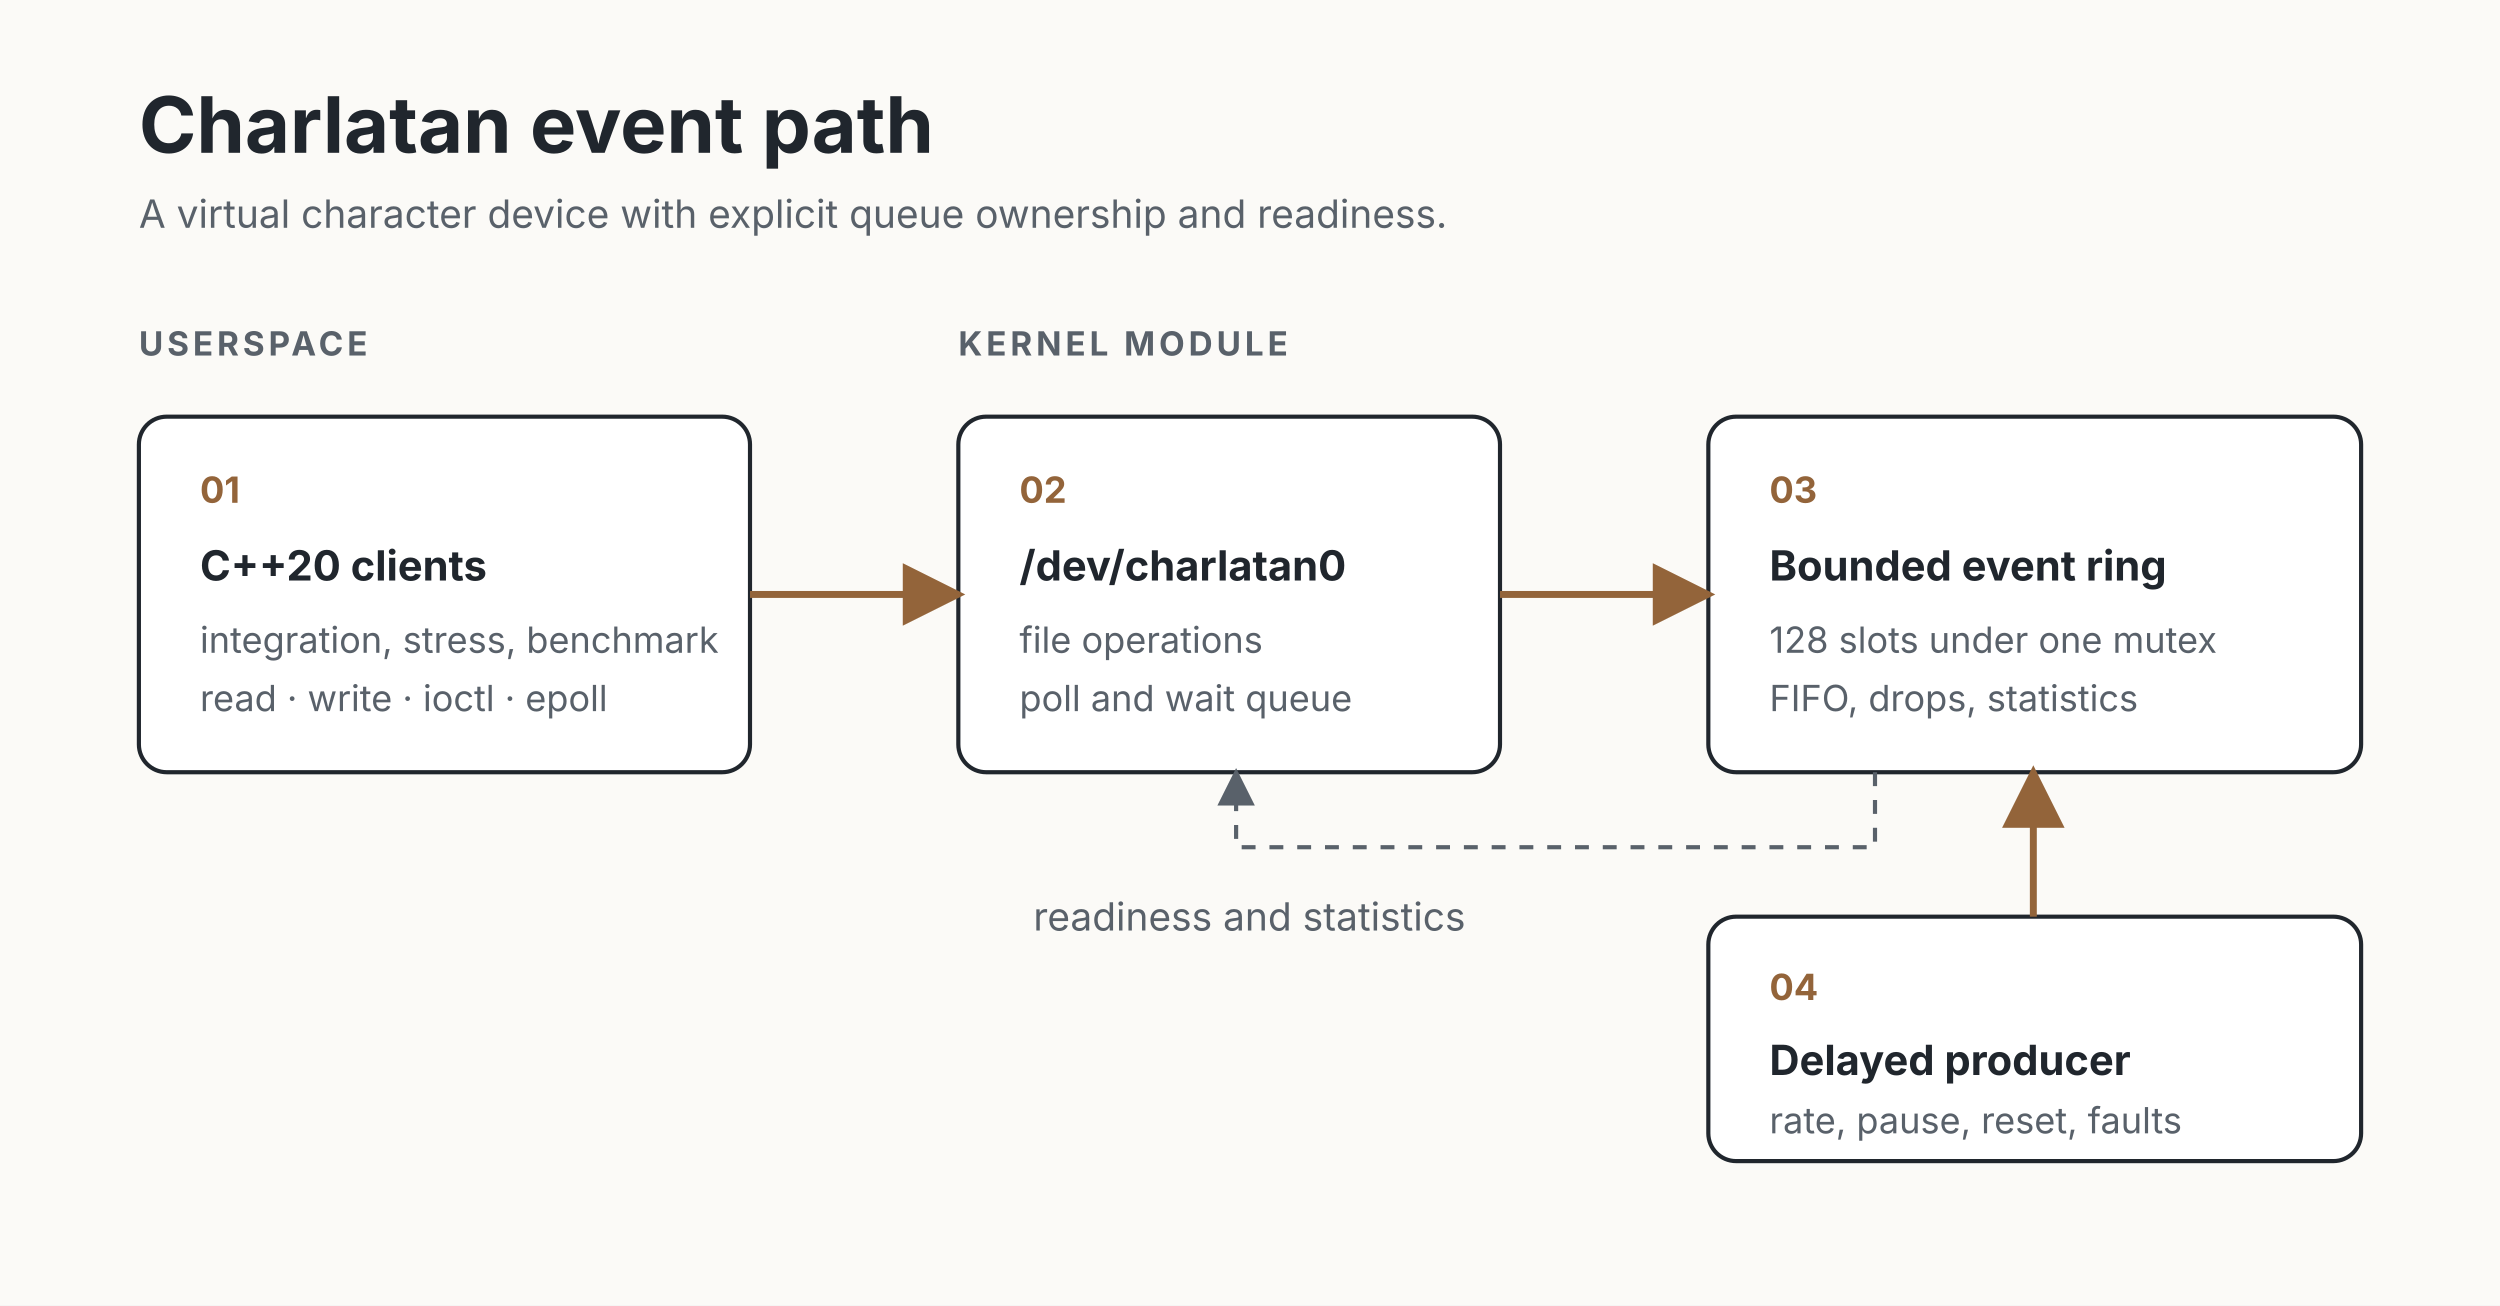
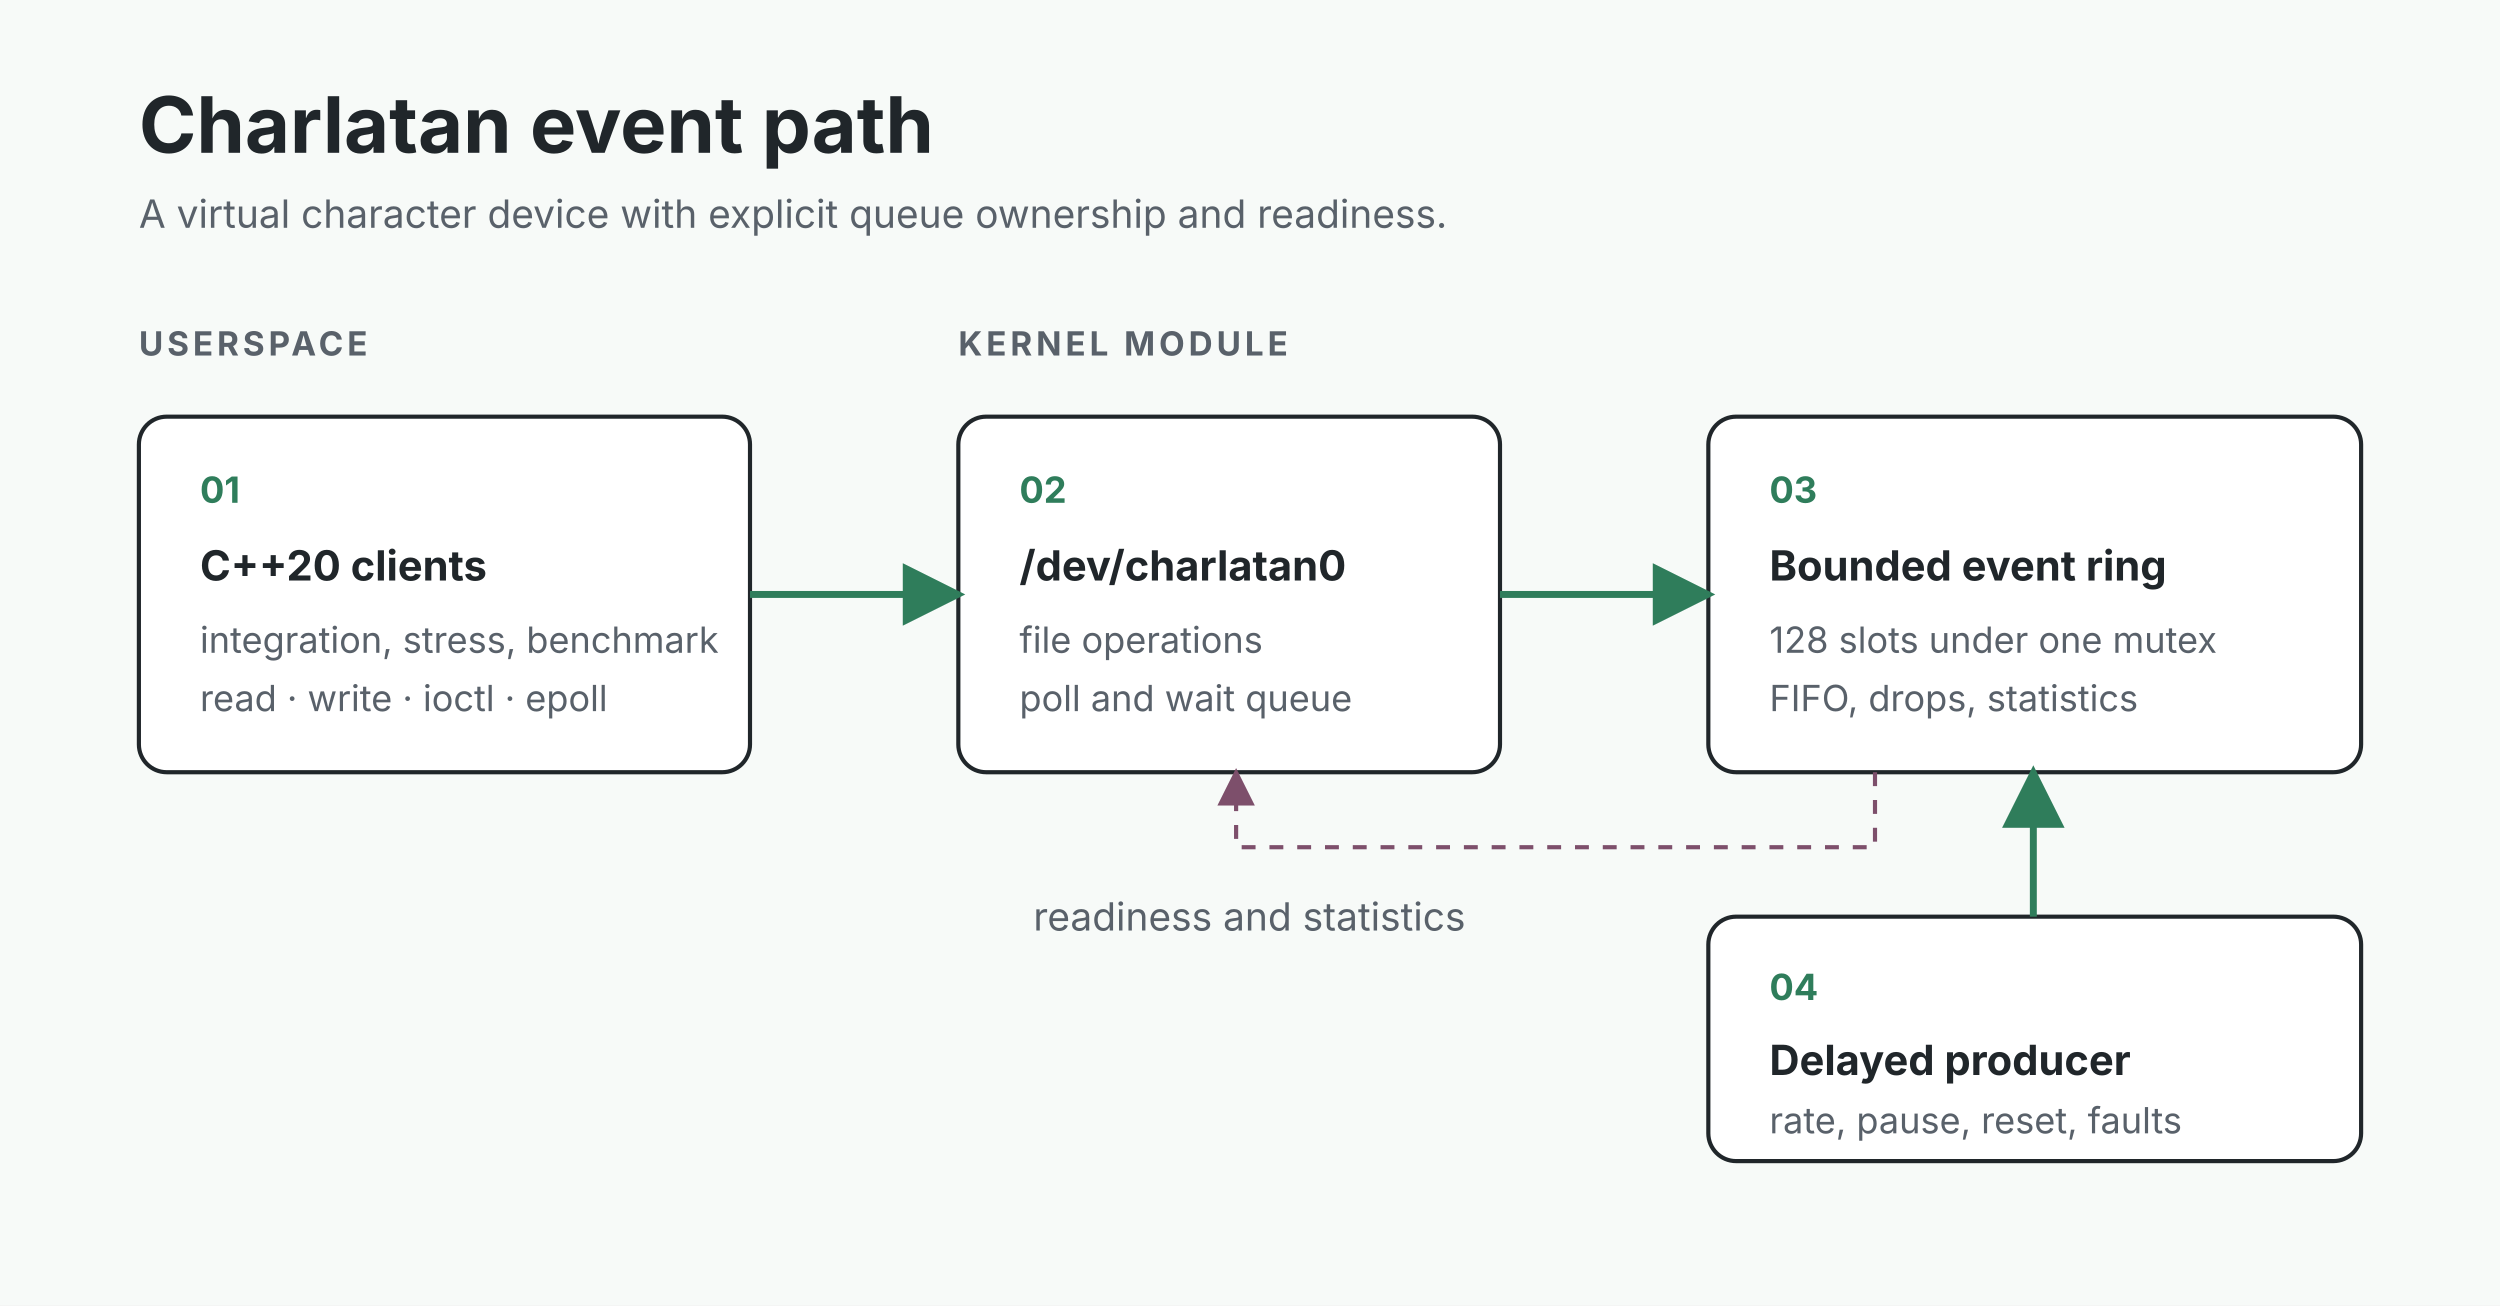
<svg xmlns="http://www.w3.org/2000/svg" width="900" height="470" viewBox="0 0 900 470" role="img" aria-labelledby="title desc">
  <defs>
    <style>
-       .canvas { fill: #fbfaf7; }
-       .title { fill: #20262d; font: 700 28px -apple-system, BlinkMacSystemFont, "Segoe UI", sans-serif; }
+       .canvas { fill: #f7faf8; }
+       .title { fill: #20262a; font: 700 28px -apple-system, BlinkMacSystemFont, "Segoe UI", sans-serif; }
      .subtitle { fill: #59616a; font: 14px -apple-system, BlinkMacSystemFont, "Segoe UI", sans-serif; }
      .group { fill: #59616a; font: 700 12px -apple-system, BlinkMacSystemFont, "Segoe UI", sans-serif; letter-spacing: 1.4px; }
-       .node { fill: #ffffff; stroke: #20262d; stroke-width: 1.5; rx: 10; }
-       .node-title { fill: #20262d; font: 700 15px -apple-system, BlinkMacSystemFont, "Segoe UI", sans-serif; }
+       .node { fill: #ffffff; stroke: #20262a; stroke-width: 1.5; rx: 10; }
+       .node-title { fill: #20262a; font: 700 15px -apple-system, BlinkMacSystemFont, "Segoe UI", sans-serif; }
      .node-copy { fill: #59616a; font: 13px -apple-system, BlinkMacSystemFont, "Segoe UI", sans-serif; }
-       .number { fill: #93643a; font: 700 13px -apple-system, BlinkMacSystemFont, "Segoe UI", sans-serif; }
-       .flow { fill: none; stroke: #93643a; stroke-width: 2.5; marker-end: url(#arrow); }
-       .return { fill: none; stroke: #59616a; stroke-width: 1.5; stroke-dasharray: 5 5; marker-end: url(#return-arrow); }
+       .number { fill: #2f7d5b; font: 700 13px -apple-system, BlinkMacSystemFont, "Segoe UI", sans-serif; }
+       .flow { fill: none; stroke: #2f7d5b; stroke-width: 2.5; marker-end: url(#arrow); }
+       .return { fill: none; stroke: #7d4f6b; stroke-width: 1.5; stroke-dasharray: 5 5; marker-end: url(#return-arrow); }
    </style>
    <marker id="arrow" markerWidth="9" markerHeight="9" refX="8" refY="4.5" orient="auto">
-       <path d="M0,0 L9,4.5 L0,9 Z" fill="#93643a" />
+       <path d="M0,0 L9,4.5 L0,9 Z" fill="#2f7d5b" />
    </marker>
    <marker id="return-arrow" markerWidth="9" markerHeight="9" refX="8" refY="4.5" orient="auto">
-       <path d="M0,0 L9,4.5 L0,9 Z" fill="#59616a" />
+       <path d="M0,0 L9,4.5 L0,9 Z" fill="#7d4f6b" />
    </marker>
  </defs>
  <rect class="canvas" width="900" height="470" />
  <text class="title" x="50" y="55">Charlatan event path</text>
  <text class="subtitle" x="50" y="82">A virtual character device with explicit queue ownership and readiness.</text>
  <text class="group" x="50" y="128">USERSPACE</text>
  <text class="group" x="345" y="128">KERNEL MODULE</text>
  <rect class="node" x="50" y="150" width="220" height="128" />
  <text class="number" x="72" y="181">01</text>
  <text class="node-title" x="72" y="209">C++20 clients</text>
  <text class="node-copy" x="72" y="235">integration, stress, benchmark</text>
  <text class="node-copy" x="72" y="256">read · write · ioctl · epoll</text>
  <rect class="node" x="345" y="150" width="195" height="128" />
  <text class="number" x="367" y="181">02</text>
  <text class="node-title" x="367" y="209">/dev/charlatan0</text>
  <text class="node-copy" x="367" y="235">file operations</text>
  <text class="node-copy" x="367" y="256">poll and wait queue</text>
  <rect class="node" x="615" y="150" width="235" height="128" />
  <text class="number" x="637" y="181">03</text>
  <text class="node-title" x="637" y="209">Bounded event ring</text>
  <text class="node-copy" x="637" y="235">128 slots under one mutex</text>
  <text class="node-copy" x="637" y="256">FIFO, drops, statistics</text>
  <rect class="node" x="615" y="330" width="235" height="88" />
  <text class="number" x="637" y="360">04</text>
  <text class="node-title" x="637" y="387">Delayed producer</text>
  <text class="node-copy" x="637" y="408">rate, pause, reset, faults</text>
  <path class="flow" d="M270 214 H345" />
  <path class="flow" d="M540 214 H615" />
  <path class="flow" d="M732 330 V278" />
  <path class="return" d="M675 278 V305 H445 V278" />
  <text class="subtitle" x="372" y="335">readiness and statistics</text>
</svg>
